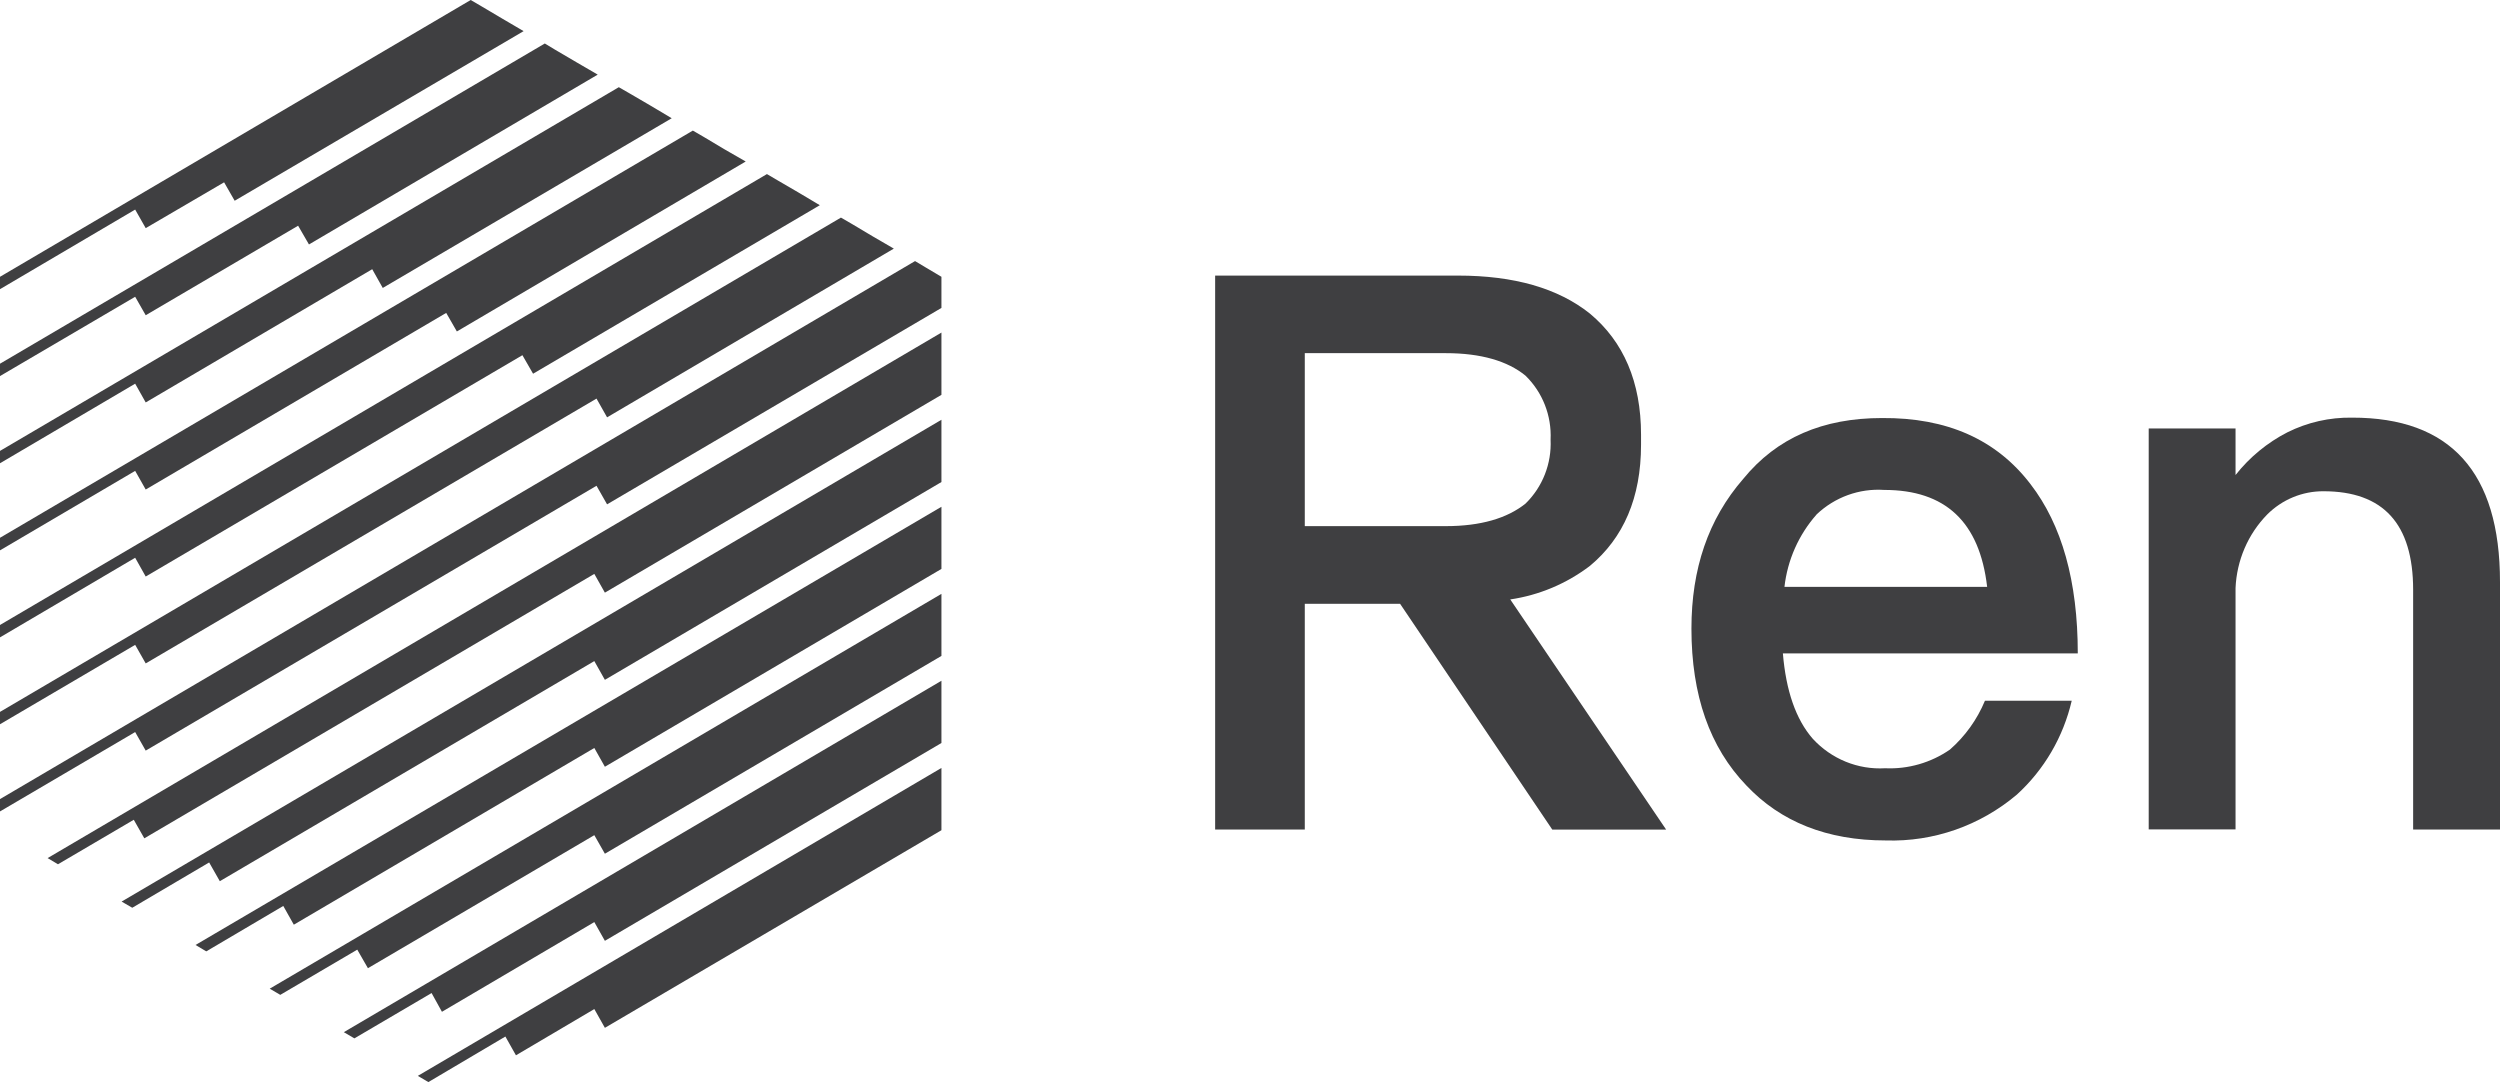
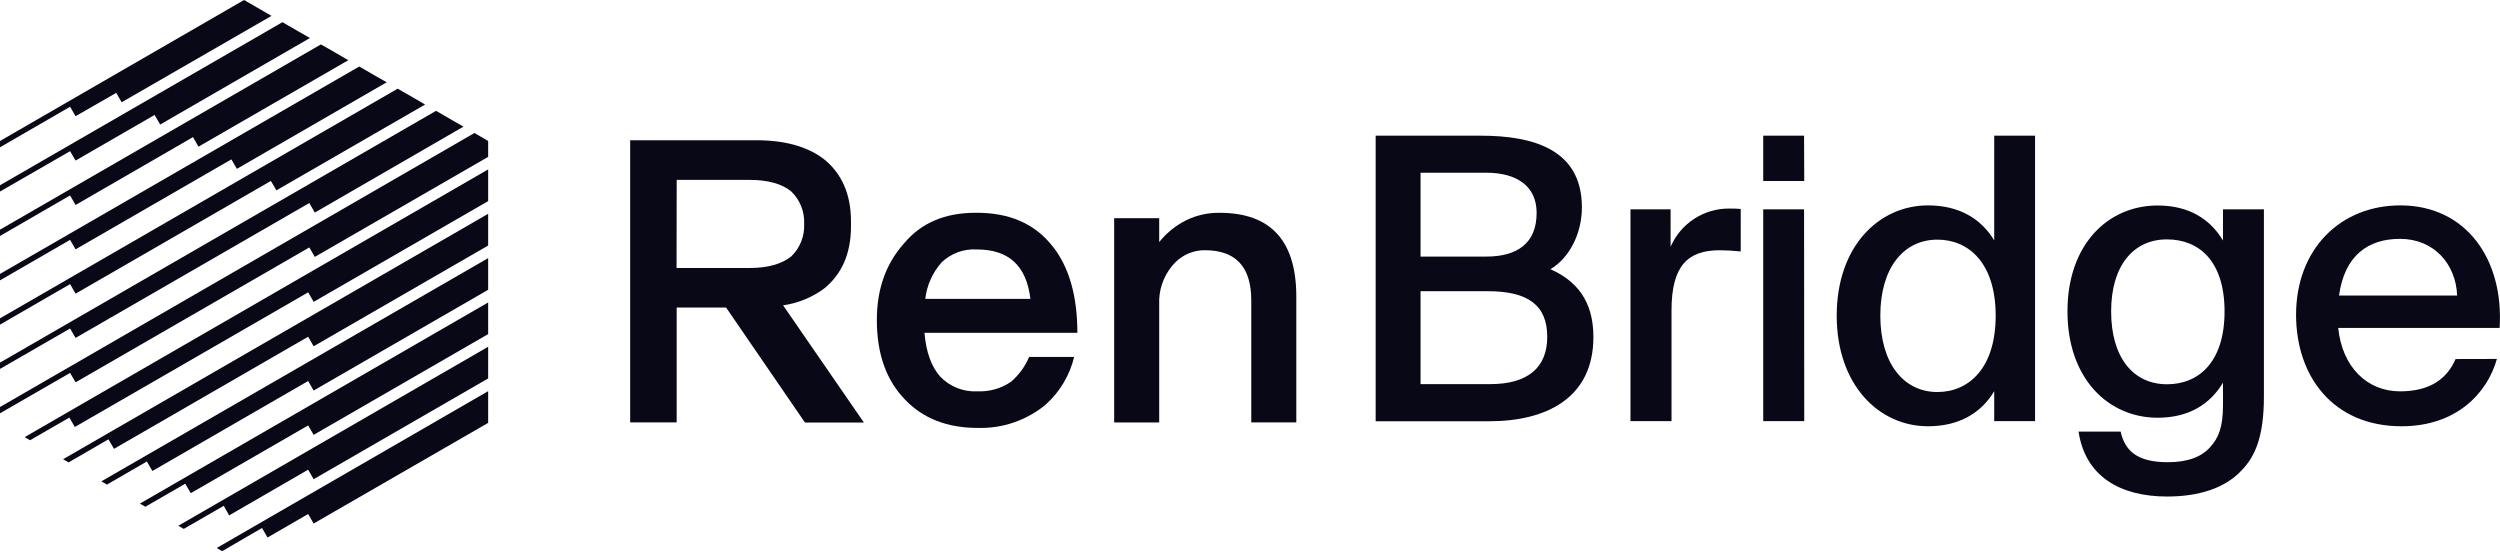
- <svg xmlns="http://www.w3.org/2000/svg" width="106" height="46" viewBox="0 0 106 46" fill="none">
-   <path fill-rule="evenodd" clip-rule="evenodd" d="M88.098 27.703C88.098 24.642 87.422 22.252 86.097 20.532C84.644 18.628 82.545 17.704 79.796 17.725C77.291 17.725 75.336 18.559 73.913 20.305C72.426 22.016 71.717 24.122 71.717 26.654C71.717 29.483 72.494 31.689 74.044 33.301C75.496 34.844 77.469 35.635 79.956 35.635C81.98 35.7 83.956 35.009 85.514 33.692C86.671 32.638 87.483 31.249 87.841 29.711H84.162C83.83 30.509 83.322 31.218 82.676 31.783C81.868 32.341 80.906 32.618 79.931 32.574C78.776 32.642 77.651 32.183 76.861 31.323C76.143 30.502 75.725 29.281 75.594 27.703H88.098ZM75.661 24.883C75.79 23.744 76.264 22.675 77.017 21.822V21.818C77.792 21.079 78.833 20.701 79.893 20.773C82.477 20.773 83.934 22.119 84.255 24.883H75.661Z" fill="#3F3F41" />
-   <path d="M106 24.681V35.171H102.317V25.008C102.317 22.209 101.05 20.829 98.516 20.829C97.623 20.824 96.763 21.179 96.126 21.818C95.313 22.65 94.836 23.762 94.787 24.935V35.166H91.105V18.168H94.787V20.141C95.384 19.385 96.133 18.768 96.984 18.331C97.837 17.905 98.778 17.692 99.729 17.708C103.888 17.704 106 20.008 106 24.681Z" fill="#3F3F41" />
-   <path fill-rule="evenodd" clip-rule="evenodd" d="M64.035 25.416L70.644 35.175H65.817L59.364 25.601H55.323V35.171H51.522V11.685H61.822C64.183 11.685 66.058 12.214 67.413 13.297C68.837 14.483 69.58 16.195 69.58 18.43V18.645V18.86C69.58 21.1 68.837 22.811 67.413 23.993C66.422 24.747 65.26 25.236 64.035 25.416ZM61.303 14.974H55.323V22.308H61.303C62.777 22.308 63.904 21.977 64.681 21.353C65.405 20.648 65.793 19.659 65.745 18.641C65.793 17.622 65.405 16.633 64.681 15.928C63.921 15.305 62.789 14.974 61.303 14.974Z" fill="#3F3F41" />
-   <path d="M6.178 9.673L9.502 7.73L9.95 8.512L22.201 1.32L21.306 0.795L20.406 0.262L19.958 0L0 11.736V12.261L5.731 8.886L6.178 9.673Z" fill="#3F3F41" />
-   <path d="M6.178 17.063L15.782 11.414L16.229 12.209L28.481 5.013L27.585 4.48L26.686 3.955L26.238 3.697L0 19.118V19.642L5.731 16.268L6.178 17.063Z" fill="#3F3F41" />
-   <path d="M6.178 20.756L18.919 13.267L19.371 14.054L31.618 6.848L30.723 6.333L29.828 5.799L29.376 5.537L0 22.802V23.335L5.731 19.965L6.178 20.756Z" fill="#3F3F41" />
-   <path d="M6.178 24.445L22.15 15.06L22.602 15.846L34.76 8.701L33.865 8.168L32.966 7.644L32.518 7.381L0 26.499V27.024L5.731 23.649L6.178 24.445Z" fill="#3F3F41" />
-   <path d="M6.178 28.129L25.292 16.9L25.74 17.695L37.898 10.541L37.003 10.021L36.108 9.488L35.656 9.226L0 30.184V30.708L5.731 27.342L6.178 28.129Z" fill="#3F3F41" />
-   <path d="M39.245 11.337L38.798 11.07L0 33.881V34.405L5.731 31.039L6.178 31.826L25.292 20.597L25.74 21.384L39.917 13.056V11.999V11.736L39.245 11.337Z" fill="#3F3F41" />
-   <path d="M2.458 36.645L5.672 34.758L6.119 35.545L25.199 24.333L25.647 25.128L39.917 16.741V15.683V14.625V14.101L2.019 36.383L2.458 36.645Z" fill="#3F3F41" />
-   <path d="M25.199 28.03L25.647 28.825L39.917 20.438V19.38V18.323V17.798L5.156 38.227L5.608 38.489L8.868 36.568L9.32 37.363" fill="#3F3F41" />
-   <path d="M8.746 40.338L12.011 38.412L12.458 39.207L25.199 31.714L25.647 32.51L39.917 24.122V23.064V22.015V21.487L8.29 40.067L8.746 40.338Z" fill="#3F3F41" />
-   <path d="M11.884 42.182L15.148 40.265L15.6 41.052L25.199 35.411L25.647 36.198L39.917 27.811V26.762V25.704V25.18L11.436 41.92L11.884 42.182Z" fill="#3F3F41" />
-   <path d="M14.578 43.764L15.026 44.027L18.299 42.105L18.738 42.9L25.199 39.096L25.647 39.891L39.917 31.503V30.446V29.388V28.864L14.578 43.764Z" fill="#3F3F41" />
-   <path d="M18.163 45.88L21.428 43.949L21.876 44.745L25.199 42.784L25.647 43.58L39.917 35.201V34.143V33.086V32.561L17.716 45.617L18.163 45.88Z" fill="#3F3F41" />
-   <path d="M25.343 3.164L24.443 2.64L23.548 2.115L23.1 1.844L0 15.421V15.945L5.731 12.583L6.178 13.366L12.64 9.57L13.1 10.365L25.343 3.164Z" fill="#3F3F41" />
+ <svg xmlns="http://www.w3.org/2000/svg" viewBox="0 0 734.45 161.92">
+   <defs>
+     <style>.cls-1{fill:#080817;}</style>
+   </defs>
+   <g id="Layer_2" data-name="Layer 2">
+     <g id="Layer_1-2" data-name="Layer 1">
+       <path class="cls-1" d="M309.32,72.46c4.77,6.07,7.19,14.51,7.19,25.31H271.59c.47,5.57,2,9.88,4.55,12.78a14,14,0,0,0,11,4.41,16.23,16.23,0,0,0,9.86-2.79,19.83,19.83,0,0,0,5.34-7.31h13.22a27.4,27.4,0,0,1-8.36,14,29.82,29.82,0,0,1-20,6.85c-8.94,0-16-2.79-21.24-8.23-5.57-5.69-8.36-13.48-8.36-23.46,0-8.94,2.55-16.37,7.89-22.41,5.11-6.16,12.13-9.1,21.13-9.1,9.88-.08,17.42,3.18,22.64,9.9M276.7,77a19.47,19.47,0,0,0-4.87,10.8h30.88c-1.16-9.76-6.39-14.51-15.68-14.51A13.79,13.79,0,0,0,276.7,77Z" />
+       <path class="cls-1" d="M380.83,87.1v37H367.6V88.26c0-9.88-4.55-14.75-13.66-14.75A12.12,12.12,0,0,0,345.36,77a16.53,16.53,0,0,0-4.81,11v36.11H327.32v-60h13.23v7a24,24,0,0,1,7.89-6.39,21.68,21.68,0,0,1,9.86-2.2c14.94,0,22.53,8.12,22.53,24.61" />
+       <path class="cls-1" d="M253.8,124.14,230.06,89.7a26.64,26.64,0,0,0,12.14-5C247.31,80.5,250,74.47,250,66.56V65c0-7.89-2.67-13.92-7.78-18.11-4.87-3.83-11.61-5.69-20.09-5.69h-37v82.89h13.66V90.35h14.52l23.18,33.79Zm-55-71.29h21.48c5.34,0,9.41,1.16,12.14,3.36a12.44,12.44,0,0,1,3.82,9.58,12.43,12.43,0,0,1-3.82,9.57c-2.79,2.2-6.84,3.37-12.14,3.37H198.76Z" />
+       <polygon class="cls-1" points="22.2 34.14 34.14 27.28 35.75 30.04 79.76 4.66 76.55 2.81 73.31 0.93 71.7 0 0 41.42 0 43.27 20.59 31.36 22.2 34.14" />
+       <polygon class="cls-1" points="22.2 60.22 56.7 40.28 58.31 43.09 102.32 17.69 99.11 15.81 95.88 13.96 94.27 13.05 0 67.47 0 69.32 20.59 57.41 22.2 60.22" />
+       <polygon class="cls-1" points="22.2 73.25 67.97 46.82 69.6 49.6 113.6 24.17 110.38 22.35 107.16 20.47 105.54 19.54 0 80.47 0 82.36 20.59 70.46 22.2 73.25" />
+       <polygon class="cls-1" points="22.2 86.27 79.58 53.15 81.2 55.92 124.88 30.71 121.67 28.83 118.44 26.98 116.83 26.05 0 93.52 0 95.37 20.59 83.46 22.2 86.27" />
+       <polygon class="cls-1" points="22.2 99.27 90.87 59.64 92.48 62.45 136.16 37.2 132.94 35.37 129.72 33.49 128.1 32.56 0 106.53 0 108.38 20.59 96.5 22.2 99.27" />
+       <polygon class="cls-1" points="141 40.01 139.39 39.07 0 119.57 0 121.42 20.59 109.55 22.2 112.32 90.87 72.69 92.48 75.47 143.41 46.08 143.41 42.35 143.41 41.42 141 40.01" />
+       <polygon class="cls-1" points="8.83 129.33 20.38 122.67 21.98 125.44 90.53 85.88 92.14 88.68 143.41 59.08 143.41 55.35 143.41 51.62 143.41 49.77 7.25 128.41 8.83 129.33" />
+       <polygon class="cls-1" points="18.53 134.91 20.15 135.84 31.86 129.06 33.49 131.86 90.53 98.92 92.14 101.73 143.41 72.13 143.41 68.4 143.41 64.67 143.41 62.81 18.53 134.91" />
+       <polygon class="cls-1" points="31.42 142.36 43.15 135.57 44.76 138.37 90.53 111.93 92.14 114.73 143.41 85.13 143.41 81.4 143.41 77.7 143.41 75.83 29.78 141.41 31.42 142.36" />
+       <polygon class="cls-1" points="42.7 148.87 54.42 142.1 56.05 144.88 90.53 124.98 92.14 127.75 143.41 98.15 143.41 94.45 143.41 90.72 143.41 88.86 41.09 147.95 42.7 148.87" />
+       <polygon class="cls-1" points="52.38 154.46 53.98 155.38 65.74 148.6 67.32 151.41 90.53 137.98 92.14 140.78 143.41 111.18 143.41 107.45 143.41 103.72 143.41 101.87 52.38 154.46" />
+       <polygon class="cls-1" points="65.26 161.92 76.98 155.11 78.59 157.91 90.53 151 92.14 153.8 143.41 124.23 143.41 120.5 143.41 116.77 143.41 114.92 63.65 161 65.26 161.92" />
+       <polygon class="cls-1" points="91.05 11.17 87.82 9.32 84.6 7.46 82.99 6.51 0 54.42 0 56.27 20.59 44.41 22.2 47.17 45.41 33.77 47.06 36.58 91.05 11.17" />
+       <path class="cls-1" d="M435,39.86c15.39,0,29.73,4,29.73,21.06,0,7.86-3.82,15-9.26,18.16C463,82.43,468.11,88.22,468.11,99c0,17.82-13.65,24.76-30.65,24.76H404.14V39.86Zm1.62,35.52c9,0,14.81-3.82,14.81-12.84,0-8-6-11.8-14.81-11.8H417.33V75.38Zm1.16,37.47c11.22,0,16.77-5,16.77-13.88,0-9.25-5.55-13.42-17.47-13.42H417.33v27.3Z" />
+       <path class="cls-1" d="M505.17,73.52c-9.26,0-14.11,4.52-14.11,17.59v32.62H479V61.49h11.79v11a18.61,18.61,0,0,1,17.24-11.22,31.54,31.54,0,0,1,3.36.12V73.87A60.39,60.39,0,0,0,505.17,73.52Z" />
+       <path class="cls-1" d="M530.05,53.17H518V39.86h12Zm0,70.56H518V61.49h12Z" />
+       <path class="cls-1" d="M597.86,39.86v83.87h-12v-8.79c-3.82,6.36-10.29,10.29-19.43,10.29-14.46,0-26.84-12.14-26.84-32.5s12.38-32.39,26.84-32.39c9.14,0,15.61,3.93,19.43,10.29V39.86ZM552.4,92.73c0,14,6.82,22.44,16.77,22.44,9.26,0,17.12-7.06,17.12-22.44S578.43,70.4,569.17,70.4C559.22,70.4,552.4,78.73,552.4,92.73Z" />
+       <path class="cls-1" d="M665.09,61.49v55c0,11.45-2.42,17.58-6.71,21.86-4.74,5-12.26,7.52-21.74,7.52-13.88,0-24.06-6-26-19.08H623c1.27,5.66,4.86,9,13.88,9,5.9,0,10-1.62,12.49-4.51,2.43-2.66,3.7-5.9,3.7-12.26v-6.6c-3.81,6.36-10.06,10.3-19.2,10.3-14.46,0-26.49-11.45-26.49-31.24s12-31.11,26.49-31.11c9.14,0,15.39,3.93,19.2,10.29V61.49Zm-44.88,30c0,13.54,6.48,21.4,16.43,21.4,9.25,0,16.89-6.47,16.89-21.4s-7.64-21.16-16.89-21.16C626.69,70.29,620.21,78.15,620.21,91.45Z" />
+       <path class="cls-1" d="M733.54,105.45c-2.89,10.3-12.14,19.78-28,19.78-20.13,0-31-14.69-31-32.73,0-19.32,13-32.16,30.65-32.16,19.2,0,30.43,15.73,29.15,36H686.92c1.16,11.45,8.45,18.63,18.17,18.63,8.67,0,13.76-3.59,16.31-9.49ZM721.86,86.83c-.35-9.26-6.82-16.66-16.77-16.66-9.37,0-16.31,4.86-17.93,16.66Z" />
+     </g>
+   </g>
</svg>
